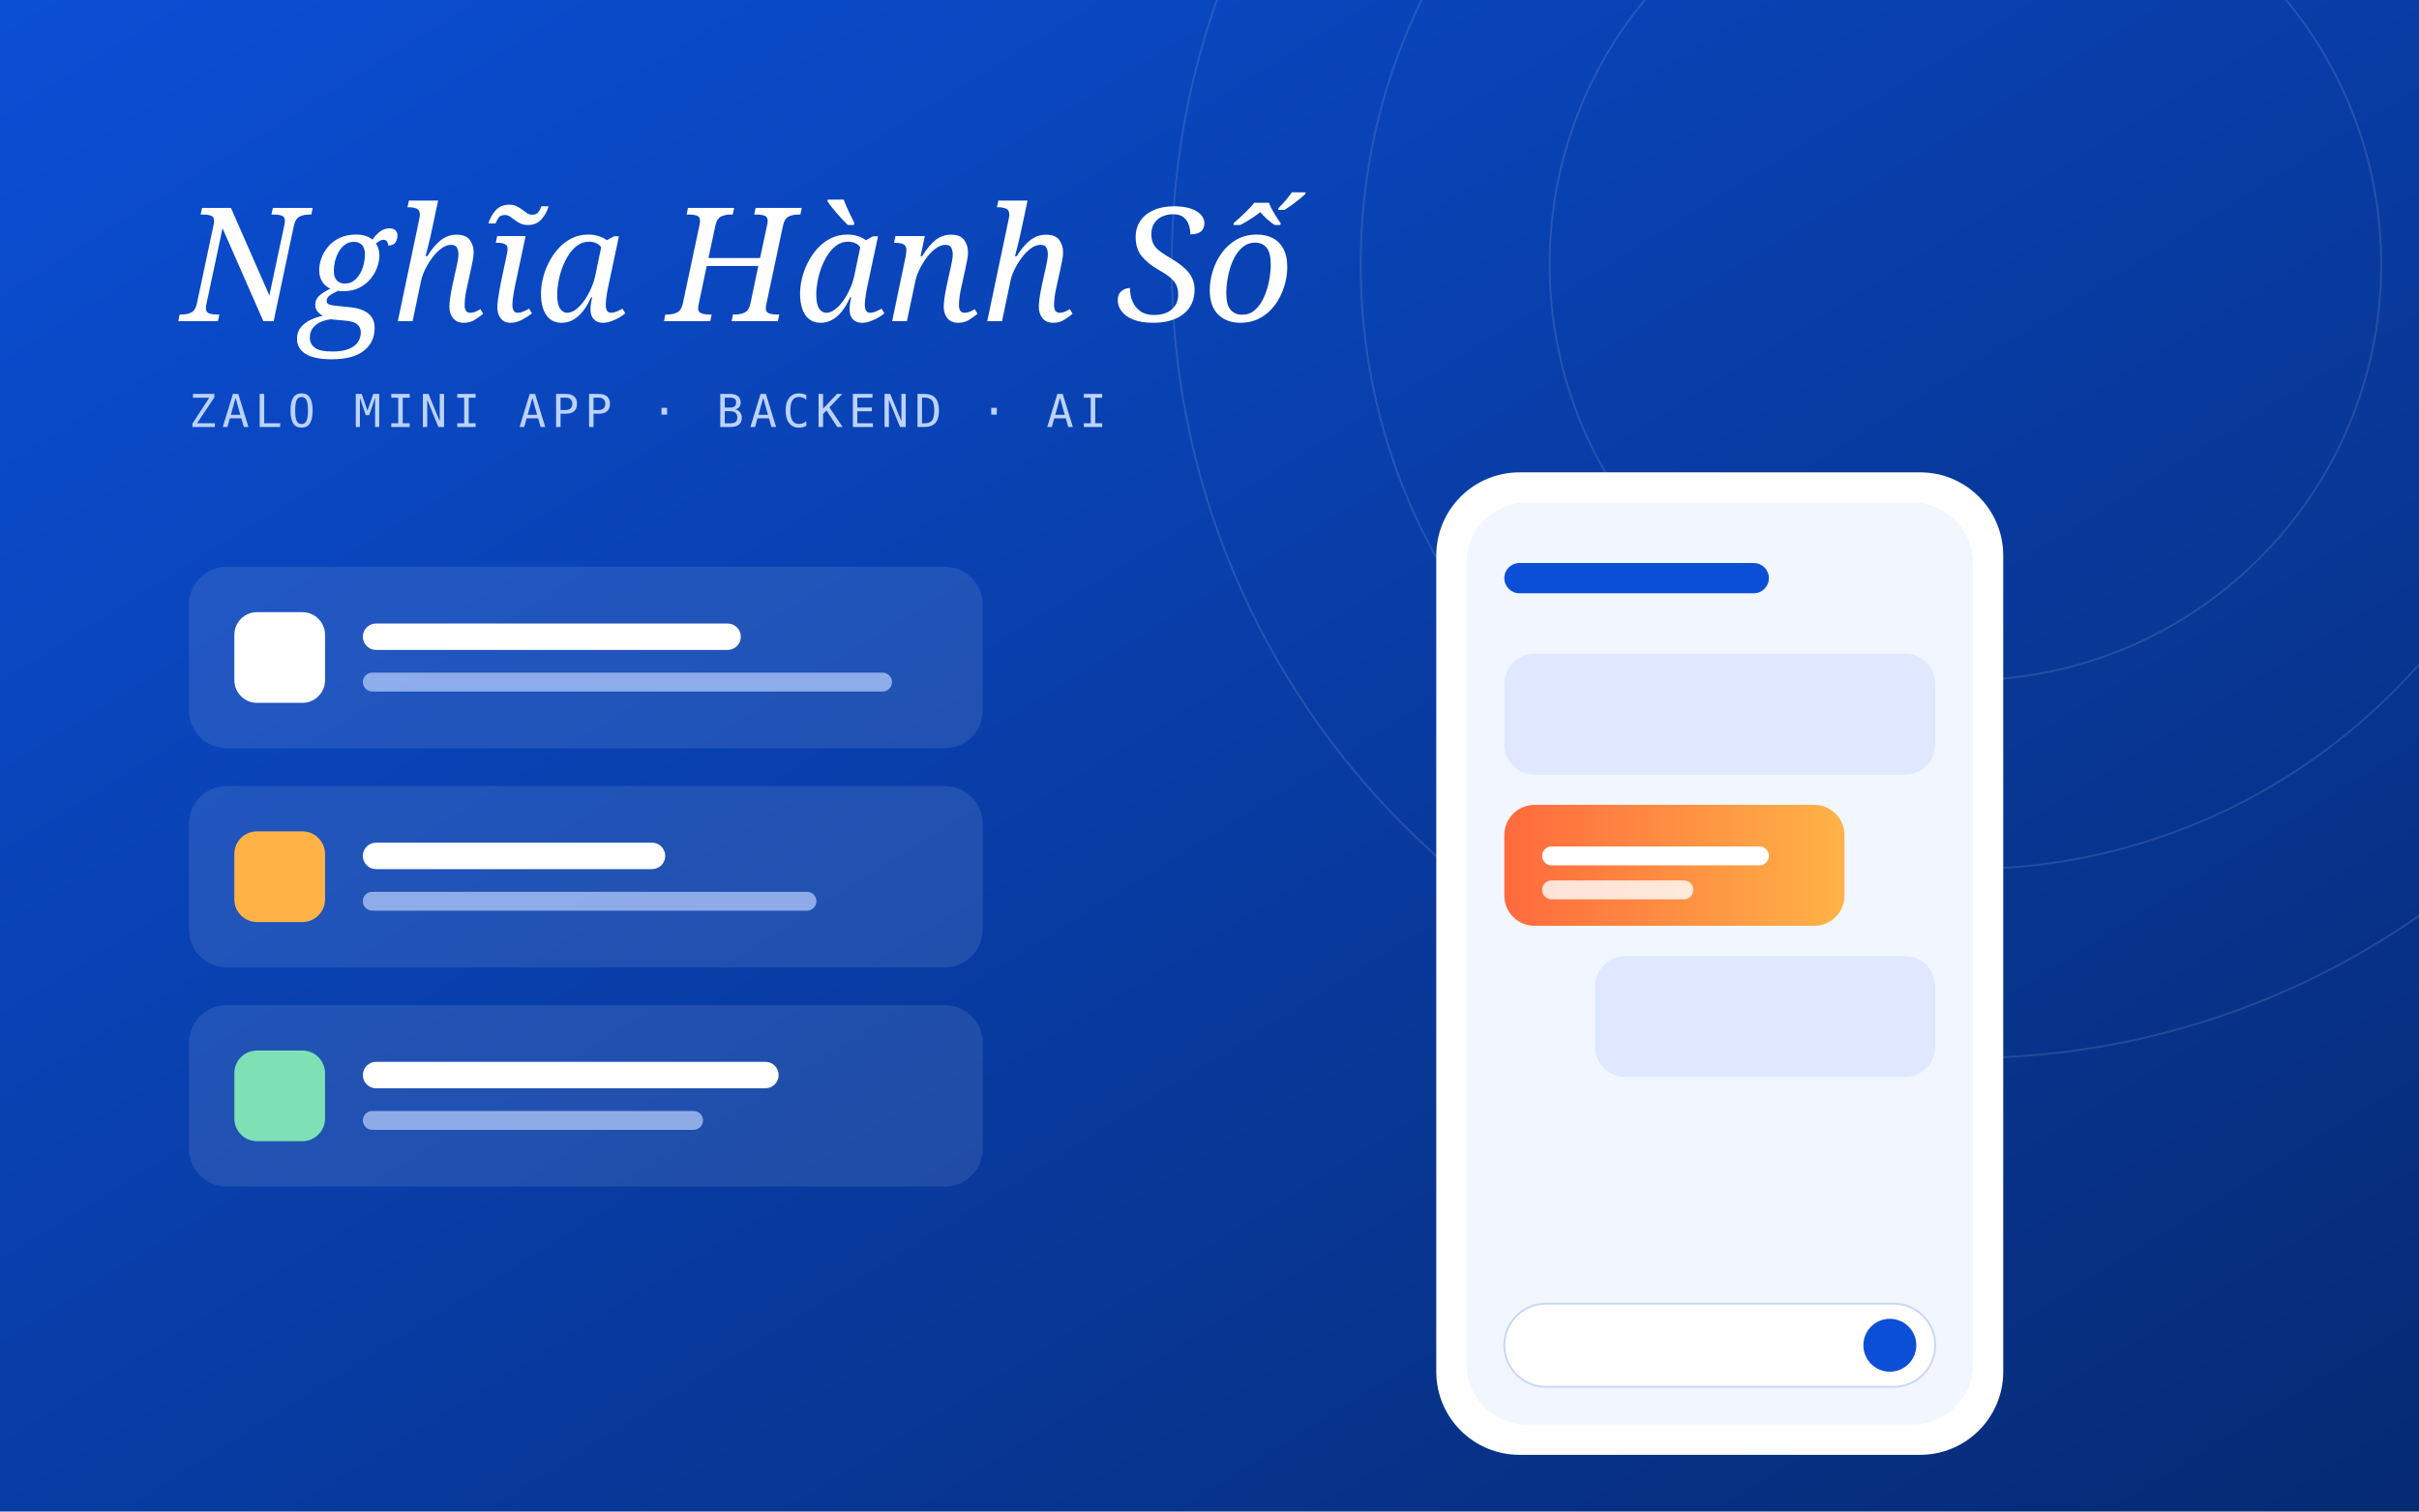
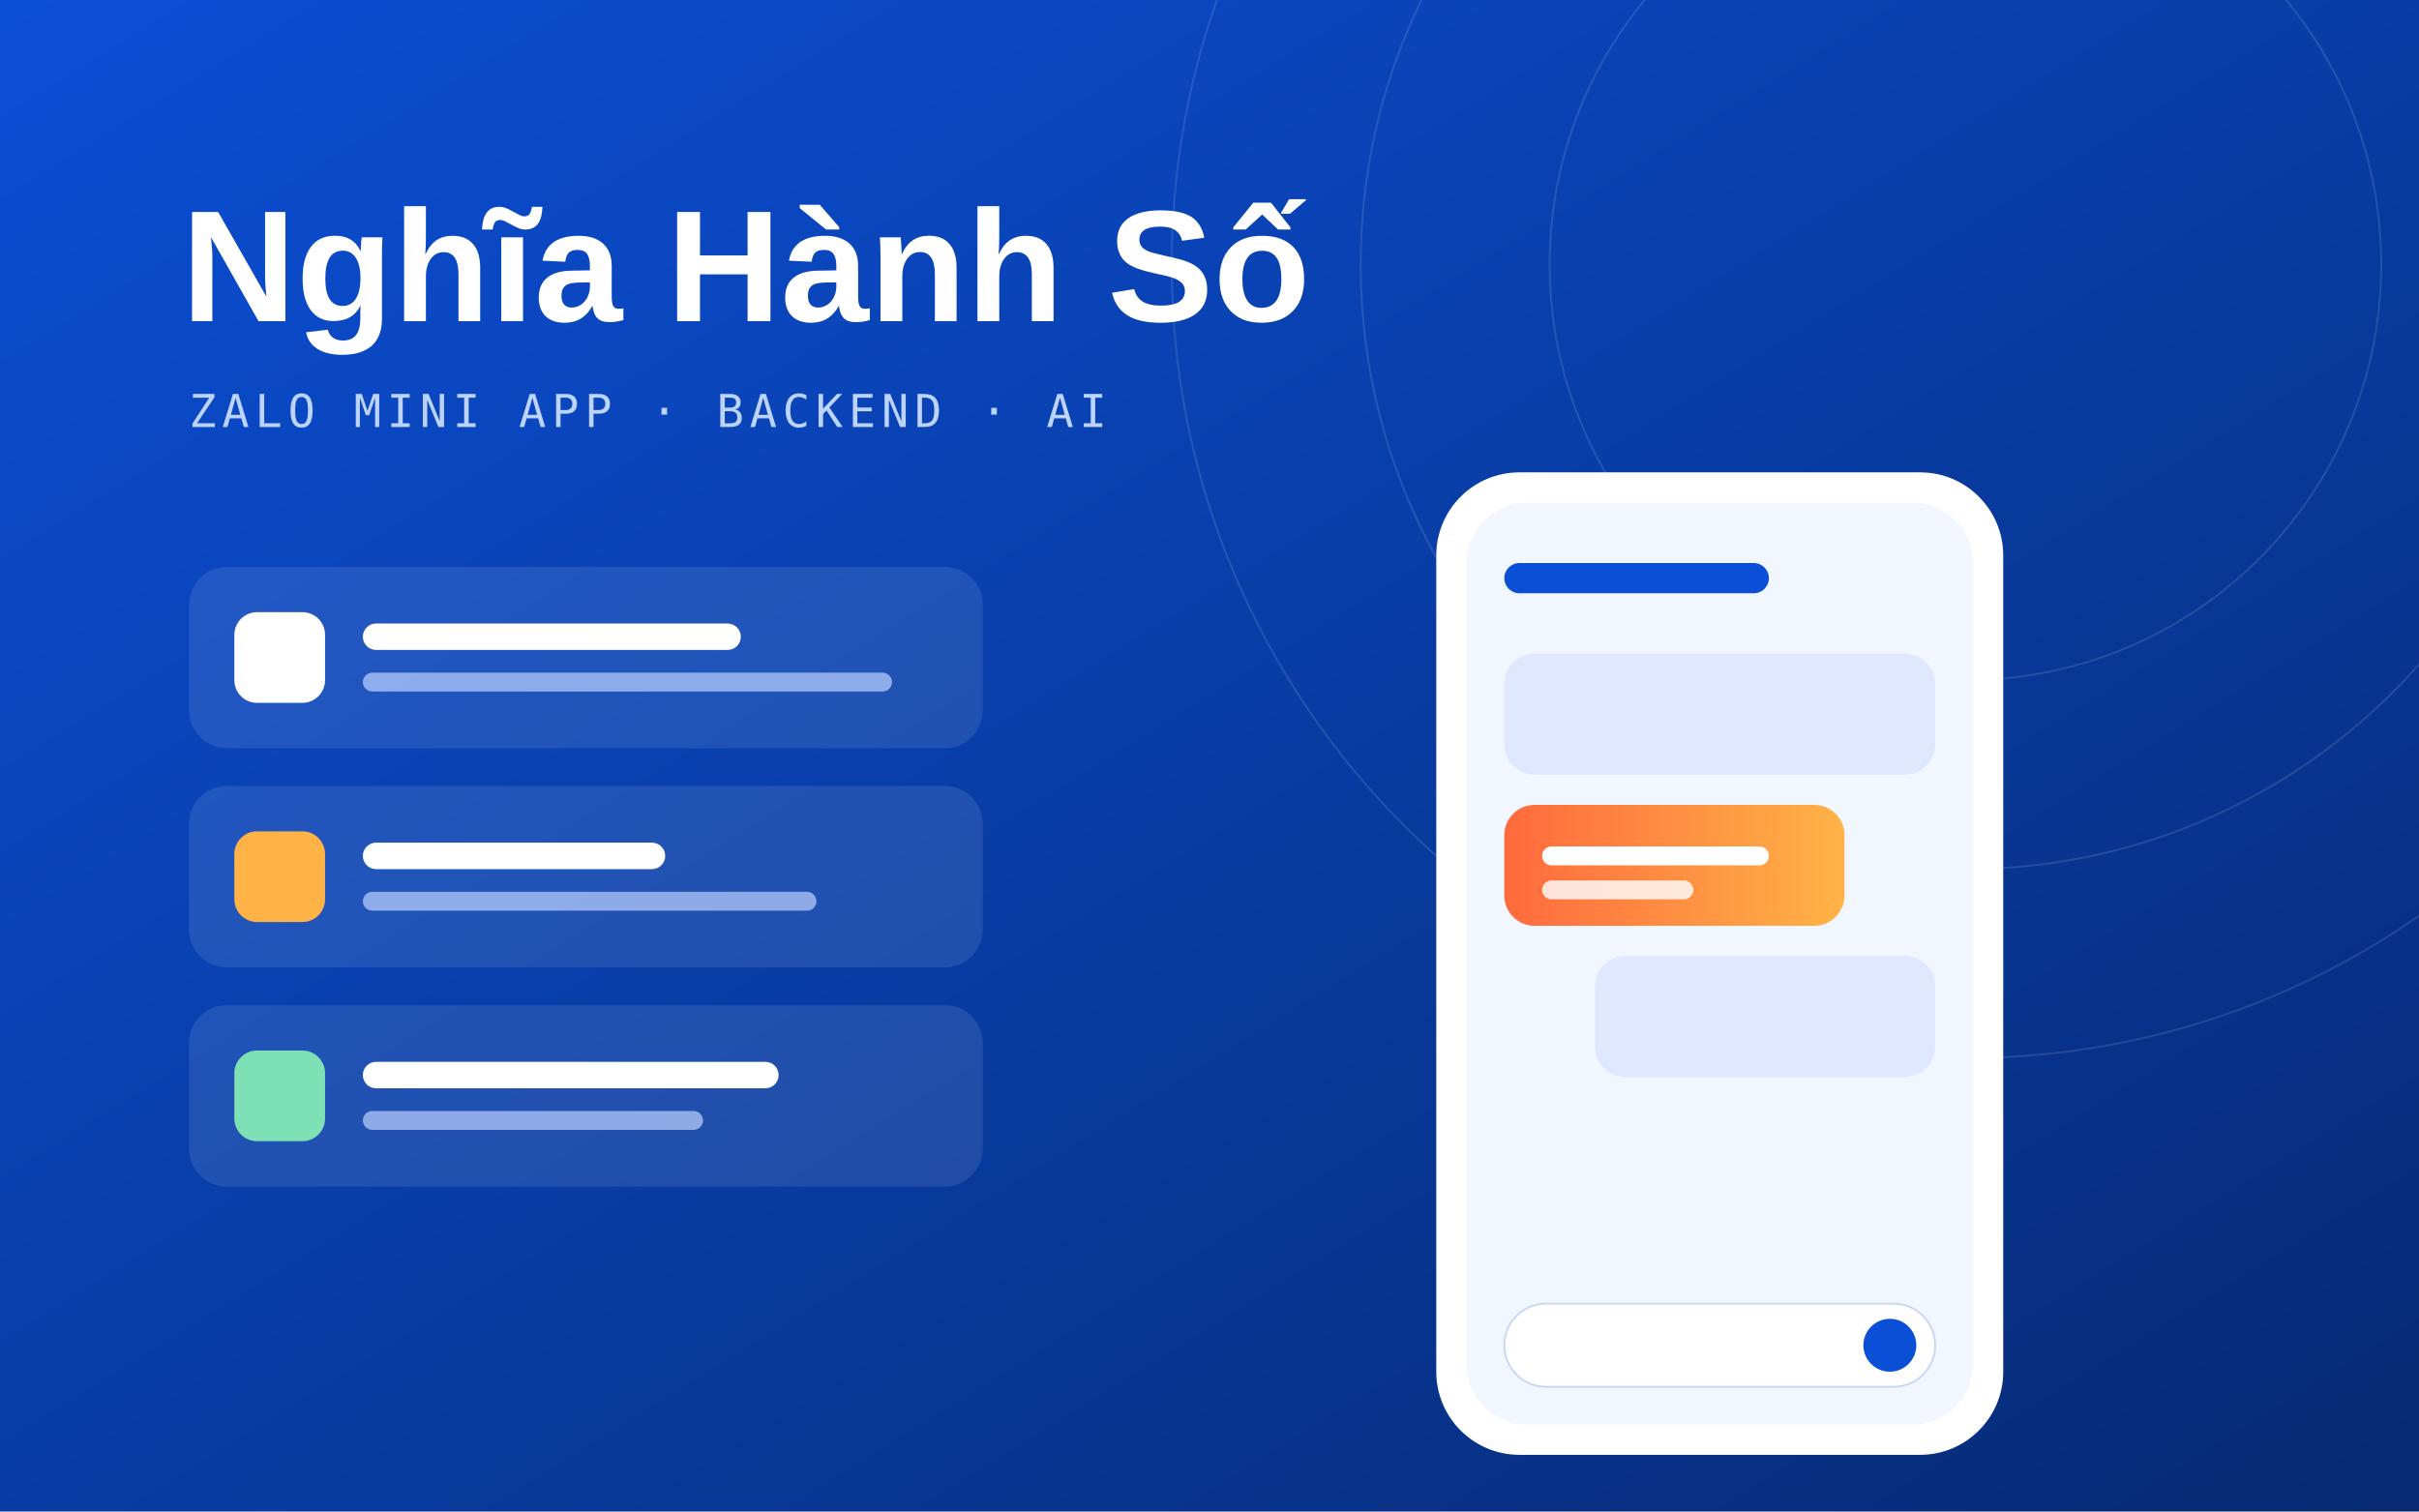
<svg xmlns="http://www.w3.org/2000/svg" viewBox="0 0 1280 800" width="1280" height="800">
  <defs>
    <linearGradient id="bg" x1="0" y1="0" x2="1" y2="1">
      <stop offset="0" stop-color="#0b4fd6" />
      <stop offset="1" stop-color="#062a73" />
    </linearGradient>
    <linearGradient id="ai" x1="0" y1="0" x2="1" y2="0">
      <stop offset="0" stop-color="#ff6a3d" />
      <stop offset="1" stop-color="#ffb347" />
    </linearGradient>
  </defs>
  <rect width="1280" height="800" fill="url(#bg)" />
  <g opacity=".12" stroke="#fff" fill="none">
    <circle cx="1040" cy="140" r="220" />
    <circle cx="1040" cy="140" r="320" />
    <circle cx="1040" cy="140" r="420" />
  </g>
-   <text x="96" y="170" font-family="Georgia, serif" font-style="italic" font-size="84" fill="#fff">Nghĩa Hành Số</text>
+   <text x="96" y="170" font-family="'Arial Narrow', Arial, sans-serif" font-weight="800" font-size="84" fill="#fff">Nghĩa Hành Số</text>
  <text x="100" y="226" font-family="monospace" font-size="24" fill="#bcd2ff" letter-spacing="3">ZALO MINI APP · BACKEND · AI</text>
  <g transform="translate(100 300)" font-family="sans-serif">
    <rect width="420" height="96" rx="20" fill="#fff" opacity=".1" />
    <rect x="24" y="24" width="48" height="48" rx="12" fill="#fff" />
    <rect x="92" y="30" width="200" height="14" rx="7" fill="#fff" />
    <rect x="92" y="56" width="280" height="10" rx="5" fill="#bcd2ff" opacity=".7" />
    <rect y="116" width="420" height="96" rx="20" fill="#fff" opacity=".1" />
    <rect x="24" y="140" width="48" height="48" rx="12" fill="#ffb347" />
    <rect x="92" y="146" width="160" height="14" rx="7" fill="#fff" />
    <rect x="92" y="172" width="240" height="10" rx="5" fill="#bcd2ff" opacity=".7" />
    <rect y="232" width="420" height="96" rx="20" fill="#fff" opacity=".1" />
    <rect x="24" y="256" width="48" height="48" rx="12" fill="#7ee0b5" />
    <rect x="92" y="262" width="220" height="14" rx="7" fill="#fff" />
    <rect x="92" y="288" width="180" height="10" rx="5" fill="#bcd2ff" opacity=".7" />
  </g>
  <g transform="translate(760 250)">
    <rect width="300" height="520" rx="44" fill="#fff" />
    <rect x="16" y="16" width="268" height="488" rx="32" fill="#f2f6ff" />
    <rect x="36" y="48" width="140" height="16" rx="8" fill="#0b4fd6" />
    <rect x="36" y="96" width="228" height="64" rx="16" fill="#dfe8ff" />
    <rect x="36" y="176" width="180" height="64" rx="16" fill="url(#ai)" />
    <rect x="56" y="198" width="120" height="10" rx="5" fill="#fff" />
    <rect x="56" y="216" width="80" height="10" rx="5" fill="#fff" opacity=".8" />
    <rect x="84" y="256" width="180" height="64" rx="16" fill="#dfe8ff" />
    <rect x="36" y="440" width="228" height="44" rx="22" fill="#fff" stroke="#c9d6f5" />
    <circle cx="240" cy="462" r="14" fill="#0b4fd6" />
  </g>
</svg>
